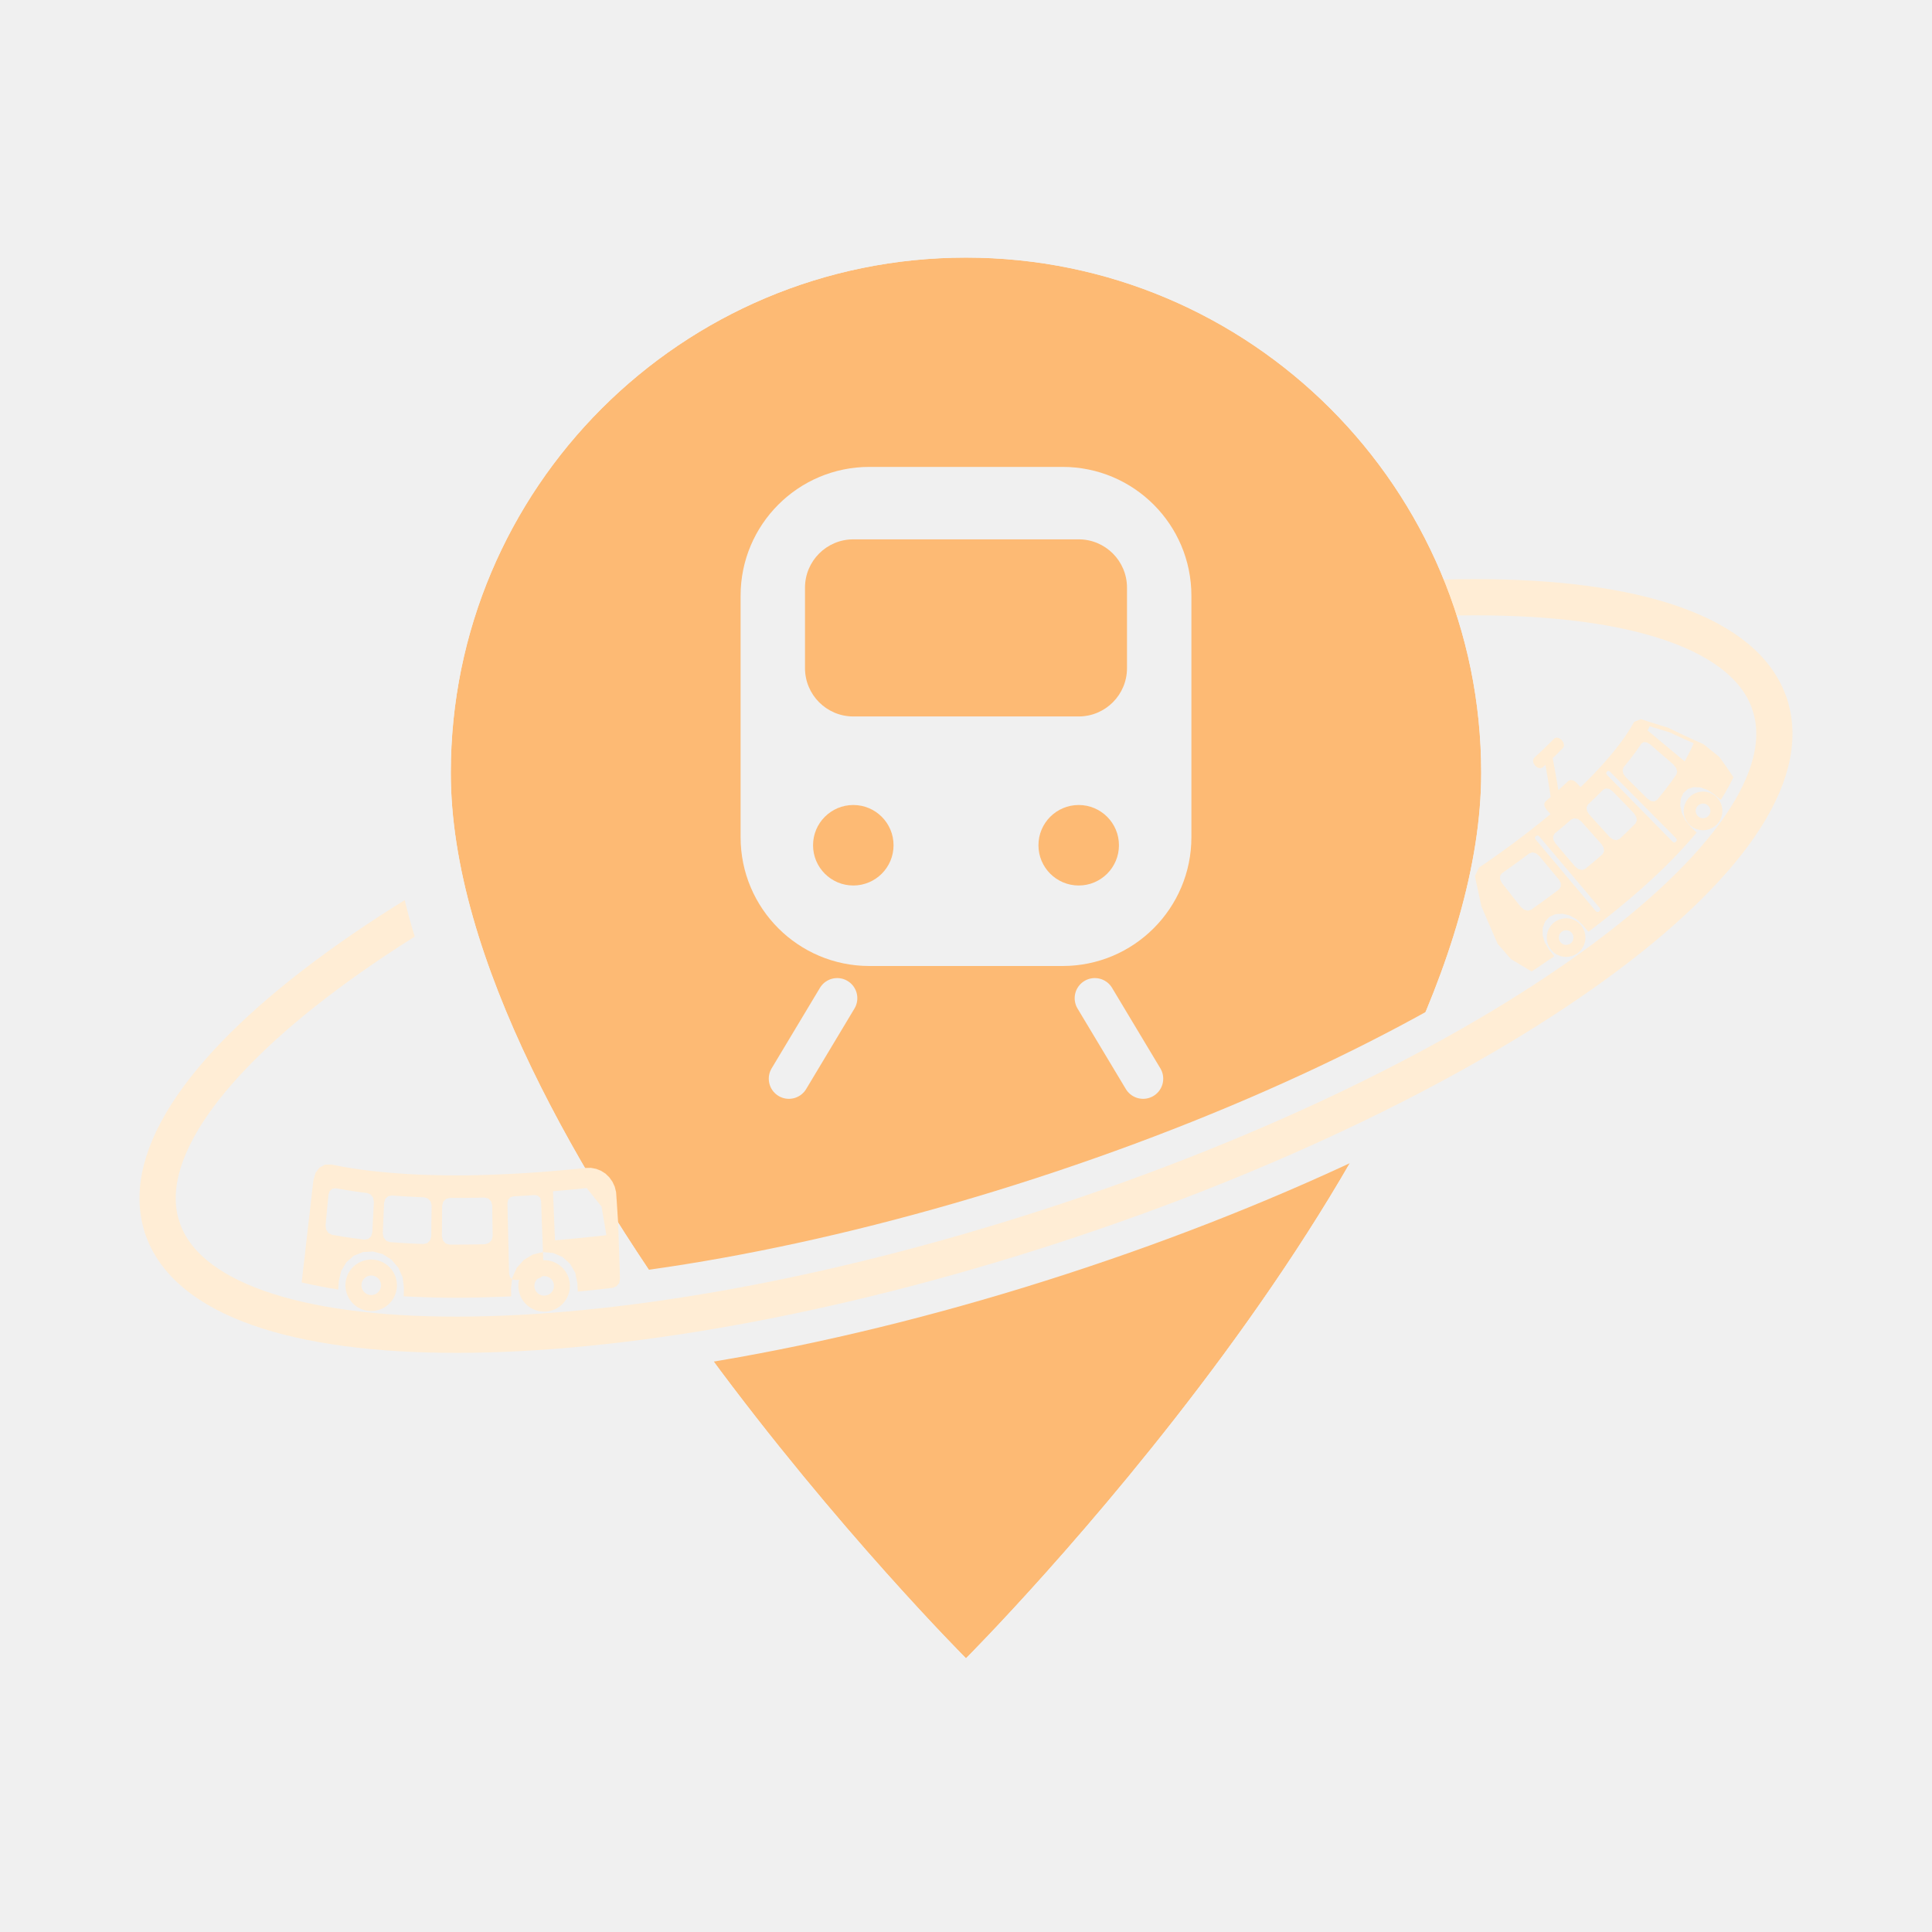
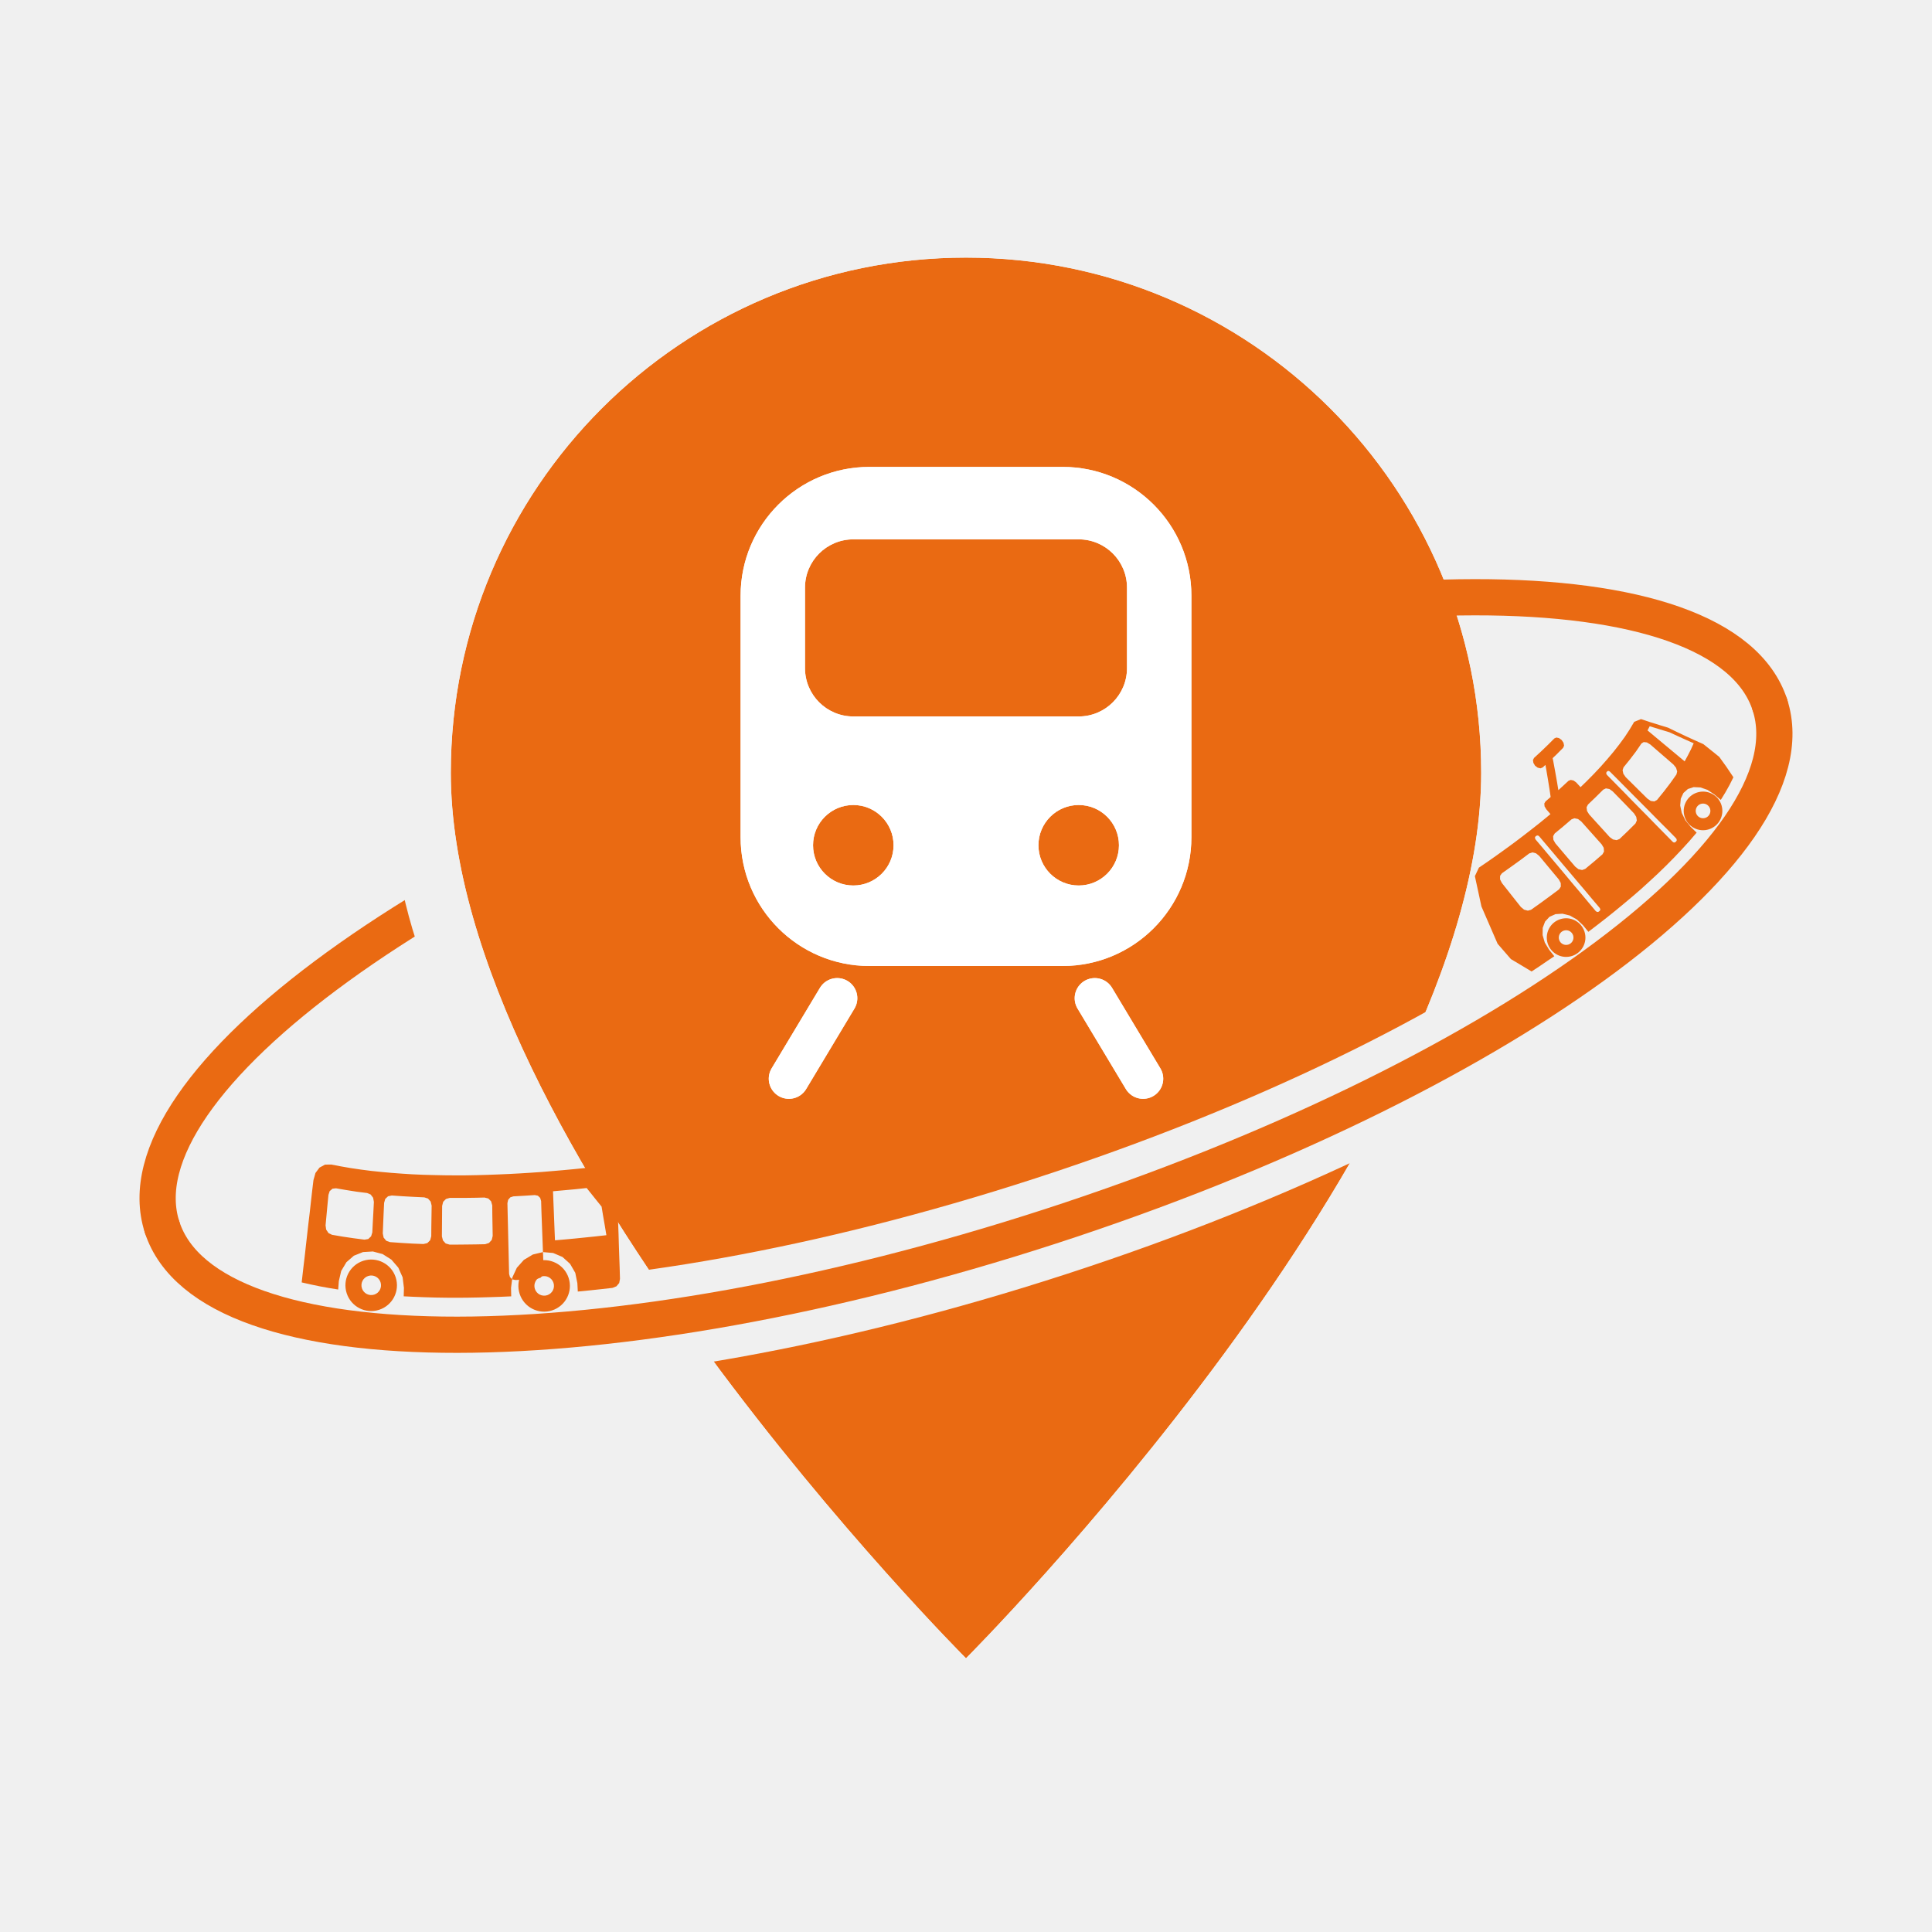
<svg xmlns="http://www.w3.org/2000/svg" viewBox="0 0 240 240" role="img" aria-label="NextStop">
  <defs>
    <mask id="dark-pin" maskUnits="userSpaceOnUse" x="0" y="0" width="240" height="240">
      <path d="M120 206C120 206 56 142 56 96A64 64 0 0 1 184 96C184 142 120 206 120 206Z" fill="#fff" />
      <rect x="92" y="58" width="56" height="62" rx="16" fill="#000" />
      <rect x="100" y="67" width="40" height="22" rx="6" fill="#fff" />
      <circle cx="106" cy="105" r="5" fill="#fff" />
      <circle cx="134" cy="105" r="5" fill="#fff" />
      <path d="M104 124L98 134M136 124L142 134" stroke="#000" stroke-width="5" stroke-linecap="round" />
      <path d="M225 120A105 34 0 0 1 15 120" transform="rotate(-18 120 120)" fill="none" stroke="#000" stroke-width="12.5" />
    </mask>
+     <mask id="dark-gap" maskUnits="userSpaceOnUse" x="0" y="0" width="240" height="240">
+       <rect width="240" height="240" fill="#fff" />
+       <path d="M225 120A105 34 0 0 1 15 120" transform="rotate(-18 120 120)" fill="none" stroke="#000" stroke-width="12.5" />
+     </mask>
    <mask id="dark-back" maskUnits="userSpaceOnUse" x="0" y="0" width="240" height="240">
      <rect width="240" height="240" fill="#fff" />
      <path d="M120 206C120 206 56 142 56 96A64 64 0 0 1 184 96C184 142 120 206 120 206Z" fill="#000" />
    </mask>
  </defs>
-   <path d="M15 120A105 34 0 0 1 225 120" transform="rotate(-18 120 120)" fill="none" stroke="#FFEDD5" stroke-width="4.5" stroke-linecap="round" mask="url(#dark-back)" />
-   <path d="M120 206C120 206 56 142 56 96A64 64 0 0 1 184 96C184 142 120 206 120 206Z" fill="#FDBA74" mask="url(#dark-pin)" />
+   <path d="M15 120A105 34 0 0 1 225 120" transform="rotate(-18 120 120)" fill="none" stroke="#EA6A12" stroke-width="4.5" stroke-linecap="round" mask="url(#dark-back)" />
+   <path d="M120 206C120 206 56 142 56 96A64 64 0 0 1 184 96C184 142 120 206 120 206Z" fill="#EA6A12" mask="url(#dark-pin)" />
+   <g mask="url(#dark-gap)">
+     <path fill="#fff" fill-rule="evenodd" d="M108 58H132A16 16 0 0 1 148 74V104A16 16 0 0 1 132 120H108A16 16 0 0 1 92 104V74A16 16 0 0 1 108 58ZM106 67A6 6 0 0 0 100 73V83A6 6 0 0 0 106 89H134A6 6 0 0 0 140 83V73A6 6 0 0 0 134 67ZM101 105A5 5 0 1 0 111 105A5 5 0 1 0 101 105ZM129 105A5 5 0 1 0 139 105A5 5 0 1 0 129 105Z" />
+     <path d="M104 124L98 134M136 124L142 134" stroke="#fff" stroke-width="5" stroke-linecap="round" />
+   </g>
  <g transform="rotate(-18 120 120)">
-     <path d="M225 120A105 34 0 0 1 15 120" fill="none" stroke="#FFEDD5" stroke-width="4.5" stroke-linecap="round" />
-     <path fill="#FFEDD5" fill-rule="evenodd" d="M29.37 131.88L30.36 132.47L31.36 133.04L32.38 133.59L33.41 134.12L33.81 133.15L34.48 132.04L35.43 131.21L36.56 130.73L37.78 130.65L38.97 130.96L40.02 131.64L40.84 132.63L41.35 133.84L41.49 135.15L41.24 136.45L40.89 137.44L42.13 137.91L43.38 138.37L44.64 138.82L45.90 139.25L47.17 139.67L48.44 140.07L49.72 140.46L51.01 140.84L52.29 141.21L53.59 141.57L53.89 140.57L54.45 139.38L55.35 138.41L56.48 137.75L57.75 137.46L59.04 137.56L60.21 138.06L61.16 138.89L61.79 139.99L62.06 141.25L61.91 142.55L61.64 143.56L63.05 143.87L64.47 144.17L65.89 144.46L65.89 144.46L66.41 144.42L66.86 144.14L67.11 143.68L67.50 142.35L67.88 141.02L68.26 139.70L68.65 138.37L69.03 137.04L69.35 135.78L69.67 134.53L69.98 133.28L70.03 132.59L69.95 131.92L69.75 131.28L69.44 130.69L69.02 130.18L68.52 129.77L67.94 129.45L67.31 129.26L65.97 128.97L64.63 128.67L63.30 128.36L61.98 128.05L60.66 127.72L59.34 127.38L58.03 127.03L56.73 126.67L55.43 126.30L54.14 125.92L52.86 125.53L51.59 125.12L50.33 124.70L49.07 124.26L47.83 123.82L46.60 123.36L45.39 122.88L44.19 122.39L43.00 121.88L41.83 121.36L40.69 120.82L39.56 120.26L38.46 119.68L37.39 119.09L36.65 118.86L35.88 119.00L35.20 119.48L34.69 120.24L34.12 121.47L33.56 122.70L33.00 123.94L32.43 125.17L31.87 126.40L31.31 127.63L30.75 128.87L30.18 130.10L29.62 131.33ZM38.43 129.24L38.90 129.31L39.34 129.10L39.63 128.69L40.08 127.51L40.54 126.32L40.99 125.14L41.06 124.62L40.89 124.14L40.53 123.83L39.34 123.27L38.18 122.68L37.04 122.08L36.61 121.99L36.18 122.17L35.89 122.57L35.38 123.74L34.88 124.90L34.38 126.06L34.29 126.58L34.43 127.08L34.78 127.42L35.98 128.05L37.19 128.65ZM45.23 132.02L45.72 132.06L46.17 131.83L46.45 131.40L46.85 130.20L47.26 129.00L47.67 127.80L47.71 127.28L47.51 126.82L47.12 126.54L45.85 126.06L44.59 125.57L43.35 125.07L42.88 125.02L42.44 125.23L42.16 125.65L41.71 126.84L41.27 128.02L40.83 129.21L40.77 129.73L40.96 130.21L41.35 130.51L42.63 131.03L43.93 131.54ZM52.51 134.41L53.01 134.41L53.45 134.16L53.72 133.72L54.09 132.51L54.46 131.30L54.84 130.09L54.86 129.57L54.64 129.13L54.22 128.87L53.18 128.56L52.15 128.24L51.12 127.91L50.10 127.58L49.62 127.56L49.18 127.79L48.90 128.23L48.50 129.43L48.10 130.63L47.70 131.83L47.67 132.35L47.88 132.81L48.29 133.09L49.34 133.43L50.39 133.76L51.45 134.09ZM57.38 140.50L57.79 140.49L58.15 140.28L58.36 139.92L58.77 138.51L59.17 137.10L59.57 135.69L59.97 134.28L60.37 132.87L60.78 131.46L60.79 131.05L60.60 130.70L60.26 130.51L58.97 130.18L57.68 129.84L57.28 129.84L56.93 130.05L56.72 130.41L56.30 131.81L55.88 133.22L55.46 134.62L55.04 136.03L54.62 137.43L54.20 138.84L54.18 139.25L54.38 139.61L54.73 139.81L56.05 140.16ZM60.91 136.63L62.16 136.92L63.41 137.20L64.66 137.47L65.92 137.74L67.18 138.00L67.36 136.81L67.53 135.62L67.71 134.44L67.36 133.52L67.01 132.59L66.66 131.67L65.29 131.38L63.92 131.07L62.56 130.76L62.23 131.93L61.90 133.11L61.57 134.28L61.24 135.45Z" />
-     <path fill="#FFEDD5" fill-rule="evenodd" d="M34.27 134.89a3.2 3.2 0 1 0 6.4 0a3.2 3.2 0 1 0 -6.4 0M36.26 134.89a1.216 1.216 0 1 0 2.432 0a1.216 1.216 0 1 0 -2.432 0M54.68 141.60a3.2 3.2 0 1 0 6.4 0a3.2 3.2 0 1 0 -6.4 0M56.67 141.60a1.216 1.216 0 1 0 2.432 0a1.216 1.216 0 1 0 -2.432 0" />
-     <path fill="#FFEDD5" fill-rule="evenodd" d="M186.61 142.36L187.70 142.06L188.79 141.74L189.88 141.43L189.51 140.44L189.28 139.45L189.31 138.48L189.60 137.63L190.12 136.98L190.82 136.59L191.63 136.50L192.48 136.72L193.28 137.22L193.96 137.96L194.46 138.87L194.84 139.85L196.18 139.38L197.51 138.90L198.83 138.40L200.15 137.88L201.46 137.35L202.76 136.80L204.04 136.22L205.32 135.63L206.58 135.01L207.82 134.37L209.05 133.70L210.26 133.01L211.44 132.29L210.95 131.36L210.58 130.39L210.44 129.39L210.54 128.45L210.87 127.67L211.40 127.10L212.08 126.80L212.84 126.80L213.63 127.10L214.37 127.66L215.00 128.46L215.55 129.35L216.37 128.65L217.16 127.92L217.91 127.16L217.49 125.68L217.02 124.21L216.33 123.15L215.63 122.09L214.73 121.28L213.84 120.46L212.96 119.63L212.09 118.79L211.13 118.12L210.17 117.44L209.22 116.74L208.32 116.80L207.50 117.52L206.63 118.22L205.70 118.89L204.72 119.55L203.69 120.19L202.64 120.81L201.55 121.41L200.43 121.99L199.29 122.55L198.13 123.10L196.94 123.62L195.74 124.13L194.53 124.63L193.30 125.11L192.05 125.57L190.80 126.02L189.53 126.46L188.25 126.88L186.97 127.29L185.67 127.69L184.37 128.07L183.57 128.92L183.44 130.20L183.31 131.48L183.18 132.75L183.30 134.01L183.42 135.27L183.54 136.53L183.66 137.78L184.15 138.94L184.64 140.10L185.63 141.23ZM212.76 123.41L213.38 122.82L213.97 122.23L214.52 121.62L213.70 120.88L212.89 120.14L212.08 119.39L211.03 118.66L209.98 117.92L209.56 118.33L210.36 119.60L211.16 120.87L211.96 122.14ZM193.01 133.71L193.32 133.46L193.45 133.03L193.36 132.53L192.89 131.36L192.42 130.18L191.95 129.00L191.67 128.57L191.28 128.32L190.87 128.32L189.55 128.77L188.21 129.20L186.87 129.62L186.56 129.85L186.42 130.27L186.50 130.77L186.94 131.96L187.38 133.15L187.82 134.33L188.10 134.77L188.50 135.03L188.91 135.05L190.28 134.62L191.65 134.17ZM199.48 131.24L199.77 130.97L199.88 130.52L199.77 130.03L199.26 128.87L198.75 127.71L198.24 126.55L197.95 126.13L197.55 125.90L197.16 125.92L195.91 126.44L194.64 126.94L194.35 127.20L194.24 127.64L194.34 128.13L194.82 129.30L195.30 130.47L195.79 131.65L196.07 132.07L196.47 132.31L196.88 132.30L198.19 131.78ZM204.57 128.86L204.84 128.56L204.91 128.11L204.78 127.61L204.23 126.47L203.67 125.33L203.11 124.20L202.81 123.79L202.42 123.58L202.05 123.63L200.88 124.22L199.68 124.80L199.41 125.07L199.32 125.52L199.44 126.01L199.96 127.17L200.48 128.32L201.00 129.48L201.30 129.89L201.70 130.11L202.09 130.08L203.34 129.48ZM211.29 124.64L211.49 124.31L211.50 123.84L211.31 123.35L210.66 122.27L210.00 121.18L209.35 120.10L209.02 119.72L208.66 119.56L208.34 119.64L207.38 120.38L206.37 121.08L205.31 121.77L205.09 122.07L205.04 122.52L205.19 123.02L205.77 124.14L206.35 125.27L206.93 126.39L207.24 126.79L207.64 126.98L208.01 126.91L209.14 126.18L210.24 125.42ZM196.98 137.81L197.08 137.74L197.12 137.60L197.09 137.45L196.54 136.11L196.00 134.77L195.45 133.43L194.90 132.08L194.35 130.74L193.81 129.40L193.26 128.06L192.71 126.71L192.63 126.58L192.51 126.51L192.39 126.51L192.25 126.56L192.16 126.64L192.13 126.77L192.15 126.92L192.70 128.26L193.24 129.60L193.79 130.95L194.33 132.29L194.87 133.64L195.42 134.98L195.96 136.33L196.50 137.67L196.59 137.80L196.71 137.87L196.84 137.87ZM208.71 132.52L208.80 132.43L208.82 132.29L208.78 132.14L208.13 130.84L207.47 129.55L206.82 128.25L206.17 126.96L205.51 125.66L204.86 124.37L204.21 123.08L203.55 121.78L203.46 121.66L203.35 121.60L203.24 121.62L203.12 121.68L203.05 121.77L203.03 121.91L203.07 122.05L203.72 123.35L204.37 124.65L205.01 125.95L205.66 127.25L206.31 128.54L206.95 129.84L207.60 131.14L208.25 132.44L208.34 132.56L208.46 132.61L208.58 132.59Z" />
-     <path fill="#FFEDD5" d="M199.30 123.43L199.51 123.21L199.57 122.86L199.47 122.46L199.14 121.74L198.90 121.41L198.59 121.23L198.29 121.25L197.14 121.78L195.98 122.30L194.79 122.80L194.56 123.00L194.48 123.35L194.57 123.75L194.88 124.49L195.11 124.83L195.42 125.01L195.73 125.00L196.94 124.50L198.13 123.97ZM195.48 122.94L196.66 122.44L196.87 121.08L197.06 119.73L197.24 118.38L197.40 117.02L196.30 117.55L196.12 118.90L195.92 120.25L195.71 121.60ZM198.93 117.14L199.12 116.92L199.16 116.56L199.05 116.17L199.05 116.17L198.81 115.84L198.52 115.67L198.24 115.70L197.22 116.22L196.17 116.73L195.10 117.22L194.89 117.43L194.83 117.78L194.92 118.18L194.92 118.18L195.15 118.51L195.46 118.70L195.75 118.68L196.84 118.18L197.90 117.67Z" />
-     <path fill="#FFEDD5" fill-rule="evenodd" d="M189.59 139.68a2.4 2.4 0 1 0 4.8 0a2.4 2.4 0 1 0 -4.8 0M191.08 139.68a0.912 0.912 0 1 0 1.824 0a0.912 0.912 0 1 0 -1.824 0M210.63 129.97a2.4 2.4 0 1 0 4.8 0a2.4 2.4 0 1 0 -4.8 0M212.12 129.97a0.912 0.912 0 1 0 1.824 0a0.912 0.912 0 1 0 -1.824 0" />
+     <path d="M225 120A105 34 0 0 1 15 120" fill="none" stroke="#EA6A12" stroke-width="4.5" stroke-linecap="round" />
+     <path fill="#EA6A12" fill-rule="evenodd" d="M29.37 131.88L30.36 132.47L31.36 133.04L32.38 133.59L33.41 134.12L33.81 133.15L34.48 132.04L35.43 131.21L36.56 130.73L37.78 130.65L38.97 130.96L40.02 131.64L40.84 132.63L41.35 133.84L41.49 135.15L41.24 136.45L40.89 137.44L42.13 137.91L43.38 138.37L44.64 138.82L45.90 139.25L47.17 139.67L48.44 140.07L49.72 140.46L51.01 140.84L52.29 141.21L53.59 141.57L53.89 140.57L54.45 139.38L55.35 138.41L56.48 137.75L57.75 137.46L59.04 137.56L60.21 138.06L61.16 138.89L61.79 139.99L62.06 141.25L61.91 142.55L61.64 143.56L63.05 143.87L64.47 144.17L65.89 144.46L65.89 144.46L66.41 144.42L66.86 144.14L67.11 143.68L67.50 142.35L67.88 141.02L68.26 139.70L68.65 138.37L69.03 137.04L69.35 135.78L69.67 134.53L69.98 133.28L70.03 132.59L69.95 131.92L69.75 131.28L69.44 130.69L69.02 130.18L68.52 129.77L67.94 129.45L67.31 129.26L65.97 128.97L64.63 128.67L63.30 128.36L61.98 128.05L60.66 127.72L59.34 127.38L58.03 127.03L56.73 126.67L55.43 126.30L54.14 125.92L52.86 125.53L51.59 125.12L50.33 124.70L49.07 124.26L47.83 123.82L46.60 123.36L45.39 122.88L44.19 122.39L43.00 121.88L41.83 121.36L40.69 120.82L39.56 120.26L38.46 119.68L37.39 119.09L36.65 118.86L35.88 119.00L35.20 119.48L34.69 120.24L34.12 121.47L33.56 122.70L33.00 123.94L32.43 125.17L31.87 126.40L31.31 127.63L30.75 128.87L30.18 130.10L29.62 131.33ZM38.43 129.24L38.90 129.31L39.34 129.10L39.63 128.69L40.08 127.51L40.54 126.32L40.99 125.14L41.06 124.62L40.89 124.14L40.53 123.83L39.34 123.27L38.18 122.68L37.04 122.08L36.61 121.99L36.18 122.17L35.89 122.57L35.38 123.74L34.88 124.90L34.38 126.06L34.29 126.58L34.43 127.08L34.78 127.42L35.98 128.05L37.19 128.65ZM45.23 132.02L45.72 132.06L46.17 131.83L46.45 131.40L46.85 130.20L47.26 129.00L47.67 127.80L47.71 127.28L47.51 126.82L47.12 126.54L45.85 126.06L44.59 125.57L43.35 125.07L42.88 125.02L42.44 125.23L42.16 125.65L41.71 126.84L41.27 128.02L40.83 129.21L40.77 129.73L40.96 130.21L41.35 130.51L42.63 131.03L43.93 131.54ZM52.51 134.41L53.01 134.41L53.45 134.16L53.72 133.72L54.09 132.51L54.46 131.30L54.84 130.09L54.86 129.57L54.64 129.13L54.22 128.87L53.18 128.56L52.15 128.24L51.12 127.91L50.10 127.58L49.62 127.56L49.18 127.79L48.90 128.23L48.50 129.43L48.10 130.63L47.70 131.83L47.67 132.35L47.88 132.81L48.29 133.09L49.34 133.43L50.39 133.76L51.45 134.09ZM57.38 140.50L57.79 140.49L58.15 140.28L58.36 139.92L58.77 138.51L59.17 137.10L59.57 135.69L59.97 134.28L60.37 132.87L60.78 131.46L60.79 131.05L60.60 130.70L60.26 130.51L58.97 130.18L57.68 129.84L57.28 129.84L56.93 130.05L56.72 130.41L56.30 131.81L55.88 133.22L55.46 134.62L55.04 136.03L54.62 137.43L54.20 138.84L54.18 139.25L54.38 139.61L54.73 139.81L56.05 140.16ZM60.91 136.63L62.16 136.92L63.41 137.20L64.66 137.47L65.92 137.74L67.18 138.00L67.36 136.81L67.53 135.62L67.71 134.44L67.36 133.52L67.01 132.59L66.66 131.67L65.29 131.38L63.92 131.07L62.56 130.76L62.23 131.93L61.90 133.11L61.57 134.28L61.24 135.45Z" />
+     <path fill="#EA6A12" fill-rule="evenodd" d="M34.27 134.89a3.2 3.2 0 1 0 6.4 0a3.2 3.2 0 1 0 -6.4 0M36.26 134.89a1.216 1.216 0 1 0 2.432 0a1.216 1.216 0 1 0 -2.432 0M54.68 141.60a3.2 3.2 0 1 0 6.4 0a3.2 3.2 0 1 0 -6.4 0M56.67 141.60a1.216 1.216 0 1 0 2.432 0a1.216 1.216 0 1 0 -2.432 0" />
+     <path fill="#EA6A12" fill-rule="evenodd" d="M186.61 142.36L187.70 142.06L188.79 141.74L189.88 141.43L189.51 140.44L189.28 139.45L189.31 138.48L189.60 137.63L190.12 136.98L190.82 136.59L191.63 136.50L192.48 136.72L193.28 137.22L193.96 137.96L194.46 138.87L194.84 139.85L196.18 139.38L197.51 138.90L198.83 138.40L200.15 137.88L201.46 137.35L202.76 136.80L204.04 136.22L205.32 135.63L206.58 135.01L207.82 134.37L209.05 133.70L210.26 133.01L211.44 132.29L210.95 131.36L210.58 130.39L210.44 129.39L210.54 128.45L210.87 127.67L211.40 127.10L212.08 126.80L212.84 126.80L213.63 127.10L214.37 127.66L215.00 128.46L215.55 129.35L216.37 128.65L217.16 127.92L217.91 127.16L217.49 125.68L217.02 124.21L216.33 123.15L215.63 122.09L214.73 121.28L213.84 120.46L212.96 119.63L212.09 118.79L211.13 118.12L210.17 117.44L209.22 116.74L208.32 116.80L207.50 117.52L206.63 118.22L205.70 118.89L204.72 119.55L203.69 120.19L202.64 120.81L201.55 121.41L200.43 121.99L199.29 122.55L198.13 123.10L196.94 123.62L195.74 124.13L194.53 124.63L193.30 125.11L192.05 125.57L190.80 126.02L189.53 126.46L188.25 126.88L186.97 127.29L185.67 127.69L184.37 128.07L183.57 128.92L183.44 130.20L183.31 131.48L183.18 132.75L183.30 134.01L183.42 135.27L183.54 136.53L183.66 137.78L184.15 138.94L184.64 140.10L185.63 141.23ZM212.76 123.41L213.38 122.82L213.97 122.23L214.52 121.62L213.70 120.88L212.89 120.14L212.08 119.39L211.03 118.66L209.98 117.92L209.56 118.33L210.36 119.60L211.16 120.87L211.96 122.14ZM193.01 133.71L193.32 133.46L193.45 133.03L193.36 132.53L192.89 131.36L192.42 130.18L191.95 129.00L191.67 128.57L191.28 128.32L190.87 128.32L189.55 128.77L188.21 129.20L186.87 129.62L186.56 129.85L186.42 130.27L186.50 130.77L186.94 131.96L187.38 133.15L187.82 134.33L188.10 134.77L188.50 135.03L188.91 135.05L190.28 134.62L191.65 134.17ZM199.48 131.24L199.77 130.97L199.88 130.52L199.77 130.03L199.26 128.87L198.75 127.71L198.24 126.55L197.95 126.13L197.55 125.90L197.16 125.92L195.91 126.44L194.64 126.94L194.35 127.20L194.24 127.64L194.34 128.13L194.82 129.30L195.30 130.47L195.79 131.65L196.07 132.07L196.47 132.31L196.88 132.30L198.19 131.78ZM204.57 128.86L204.84 128.56L204.91 128.11L204.78 127.61L204.23 126.47L203.67 125.33L203.11 124.20L202.81 123.79L202.42 123.58L202.05 123.63L200.88 124.22L199.68 124.80L199.41 125.07L199.32 125.52L199.44 126.01L199.96 127.17L200.48 128.32L201.00 129.48L201.30 129.89L201.70 130.11L202.09 130.08L203.34 129.48ZM211.29 124.64L211.49 124.31L211.50 123.84L211.31 123.35L210.66 122.27L210.00 121.18L209.35 120.10L209.02 119.72L208.66 119.56L208.34 119.64L207.38 120.38L206.37 121.08L205.31 121.77L205.09 122.07L205.04 122.52L205.19 123.02L205.77 124.14L206.35 125.27L206.93 126.39L207.24 126.79L207.64 126.98L208.01 126.91L209.14 126.18L210.24 125.42ZM196.98 137.81L197.08 137.74L197.12 137.60L197.09 137.45L196.54 136.11L196.00 134.77L195.45 133.43L194.90 132.08L194.35 130.74L193.81 129.40L193.26 128.06L192.71 126.71L192.63 126.58L192.51 126.51L192.39 126.51L192.25 126.56L192.16 126.64L192.13 126.77L192.15 126.92L192.70 128.26L193.24 129.60L193.79 130.95L194.33 132.29L194.87 133.64L195.42 134.98L195.96 136.33L196.50 137.67L196.59 137.80L196.71 137.87L196.84 137.87ZM208.71 132.52L208.80 132.43L208.82 132.29L208.78 132.14L208.13 130.84L207.47 129.55L206.82 128.25L206.17 126.96L205.51 125.66L204.86 124.37L204.21 123.08L203.55 121.78L203.46 121.66L203.35 121.60L203.24 121.62L203.12 121.68L203.05 121.77L203.03 121.91L203.07 122.05L203.72 123.35L204.37 124.65L205.01 125.95L205.66 127.25L206.31 128.54L206.95 129.84L207.60 131.14L208.25 132.44L208.34 132.56L208.46 132.61L208.58 132.59Z" />
+     <path fill="#EA6A12" d="M199.30 123.43L199.51 123.21L199.57 122.86L199.47 122.46L199.14 121.74L198.90 121.41L198.59 121.23L198.29 121.25L197.14 121.78L195.98 122.30L194.79 122.80L194.56 123.00L194.48 123.35L194.57 123.75L194.88 124.49L195.11 124.83L195.42 125.01L195.73 125.00L196.94 124.50L198.13 123.97ZM195.48 122.94L196.66 122.44L196.87 121.08L197.06 119.73L197.24 118.38L197.40 117.02L196.30 117.55L196.12 118.90L195.92 120.25L195.71 121.60ZM198.93 117.14L199.12 116.92L199.16 116.56L199.05 116.17L199.05 116.17L198.81 115.84L198.52 115.67L198.24 115.70L197.22 116.22L196.17 116.73L195.10 117.22L194.89 117.43L194.83 117.78L194.92 118.18L194.92 118.18L195.15 118.51L195.46 118.70L195.75 118.68L196.84 118.18L197.90 117.67Z" />
+     <path fill="#EA6A12" fill-rule="evenodd" d="M189.59 139.68a2.4 2.4 0 1 0 4.8 0a2.4 2.4 0 1 0 -4.8 0M191.08 139.68a0.912 0.912 0 1 0 1.824 0a0.912 0.912 0 1 0 -1.824 0M210.63 129.97a2.4 2.4 0 1 0 4.8 0a2.4 2.4 0 1 0 -4.8 0M212.12 129.97a0.912 0.912 0 1 0 1.824 0a0.912 0.912 0 1 0 -1.824 0" />
  </g>
</svg>
